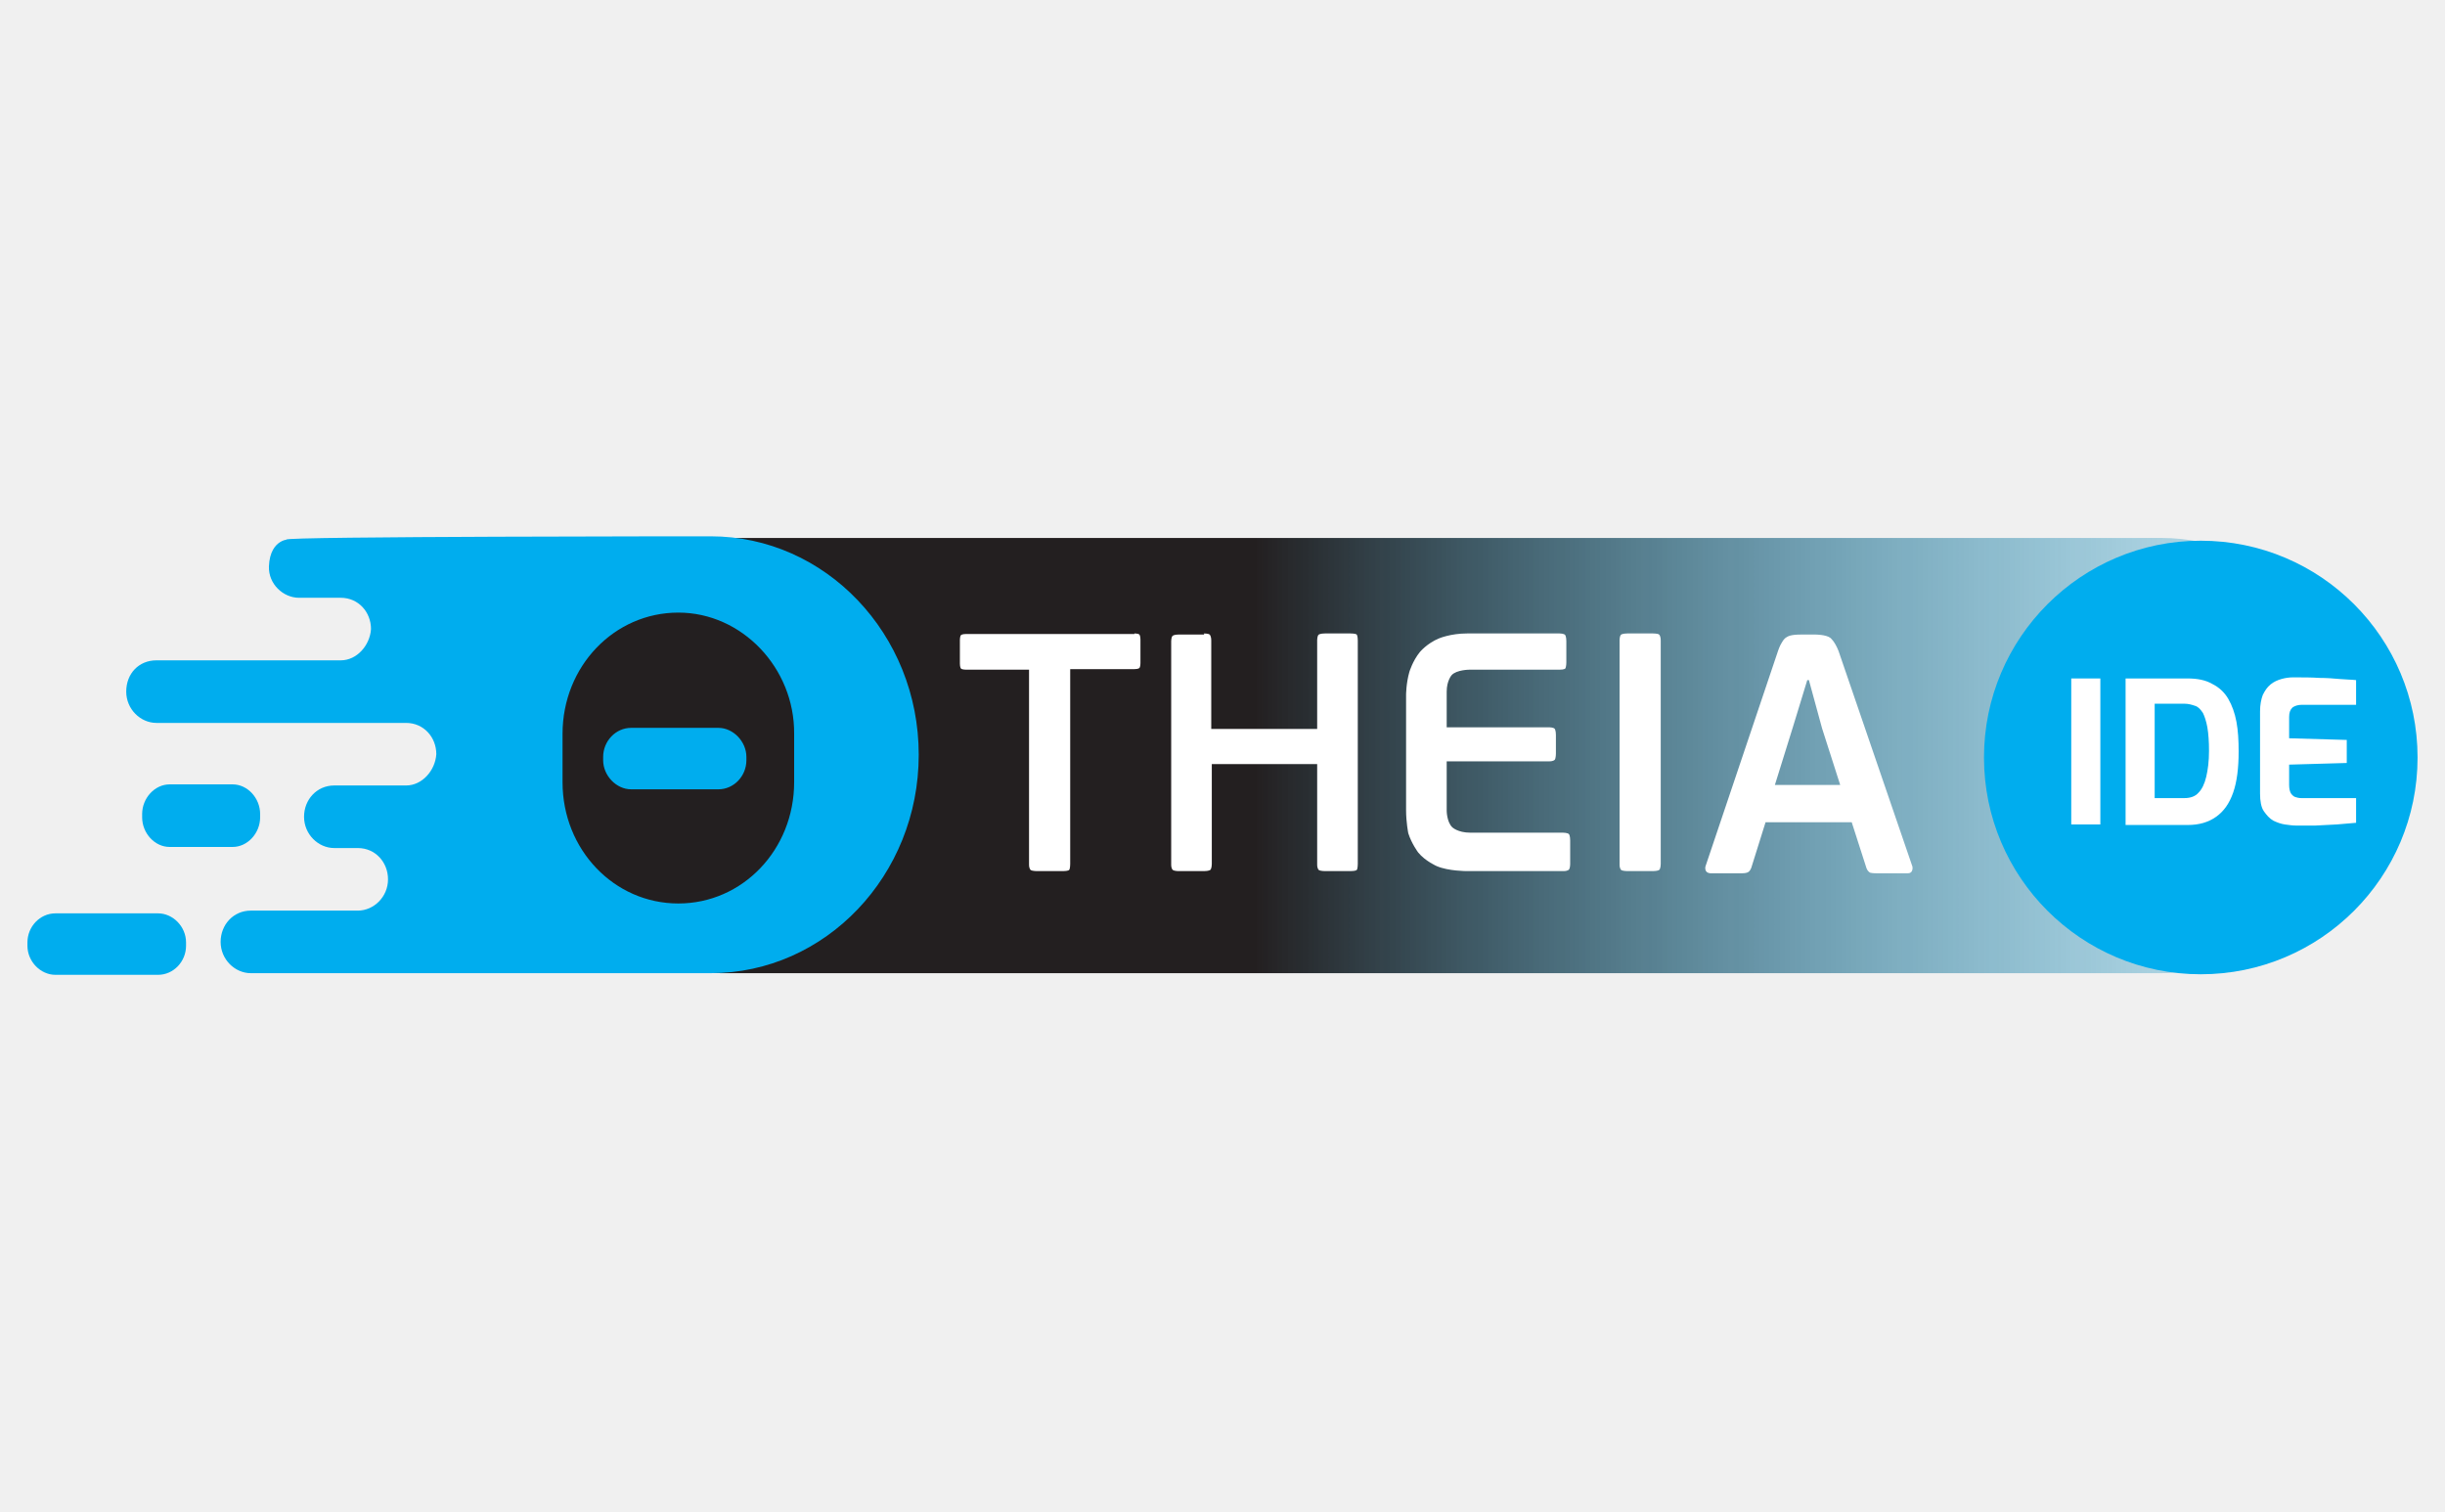
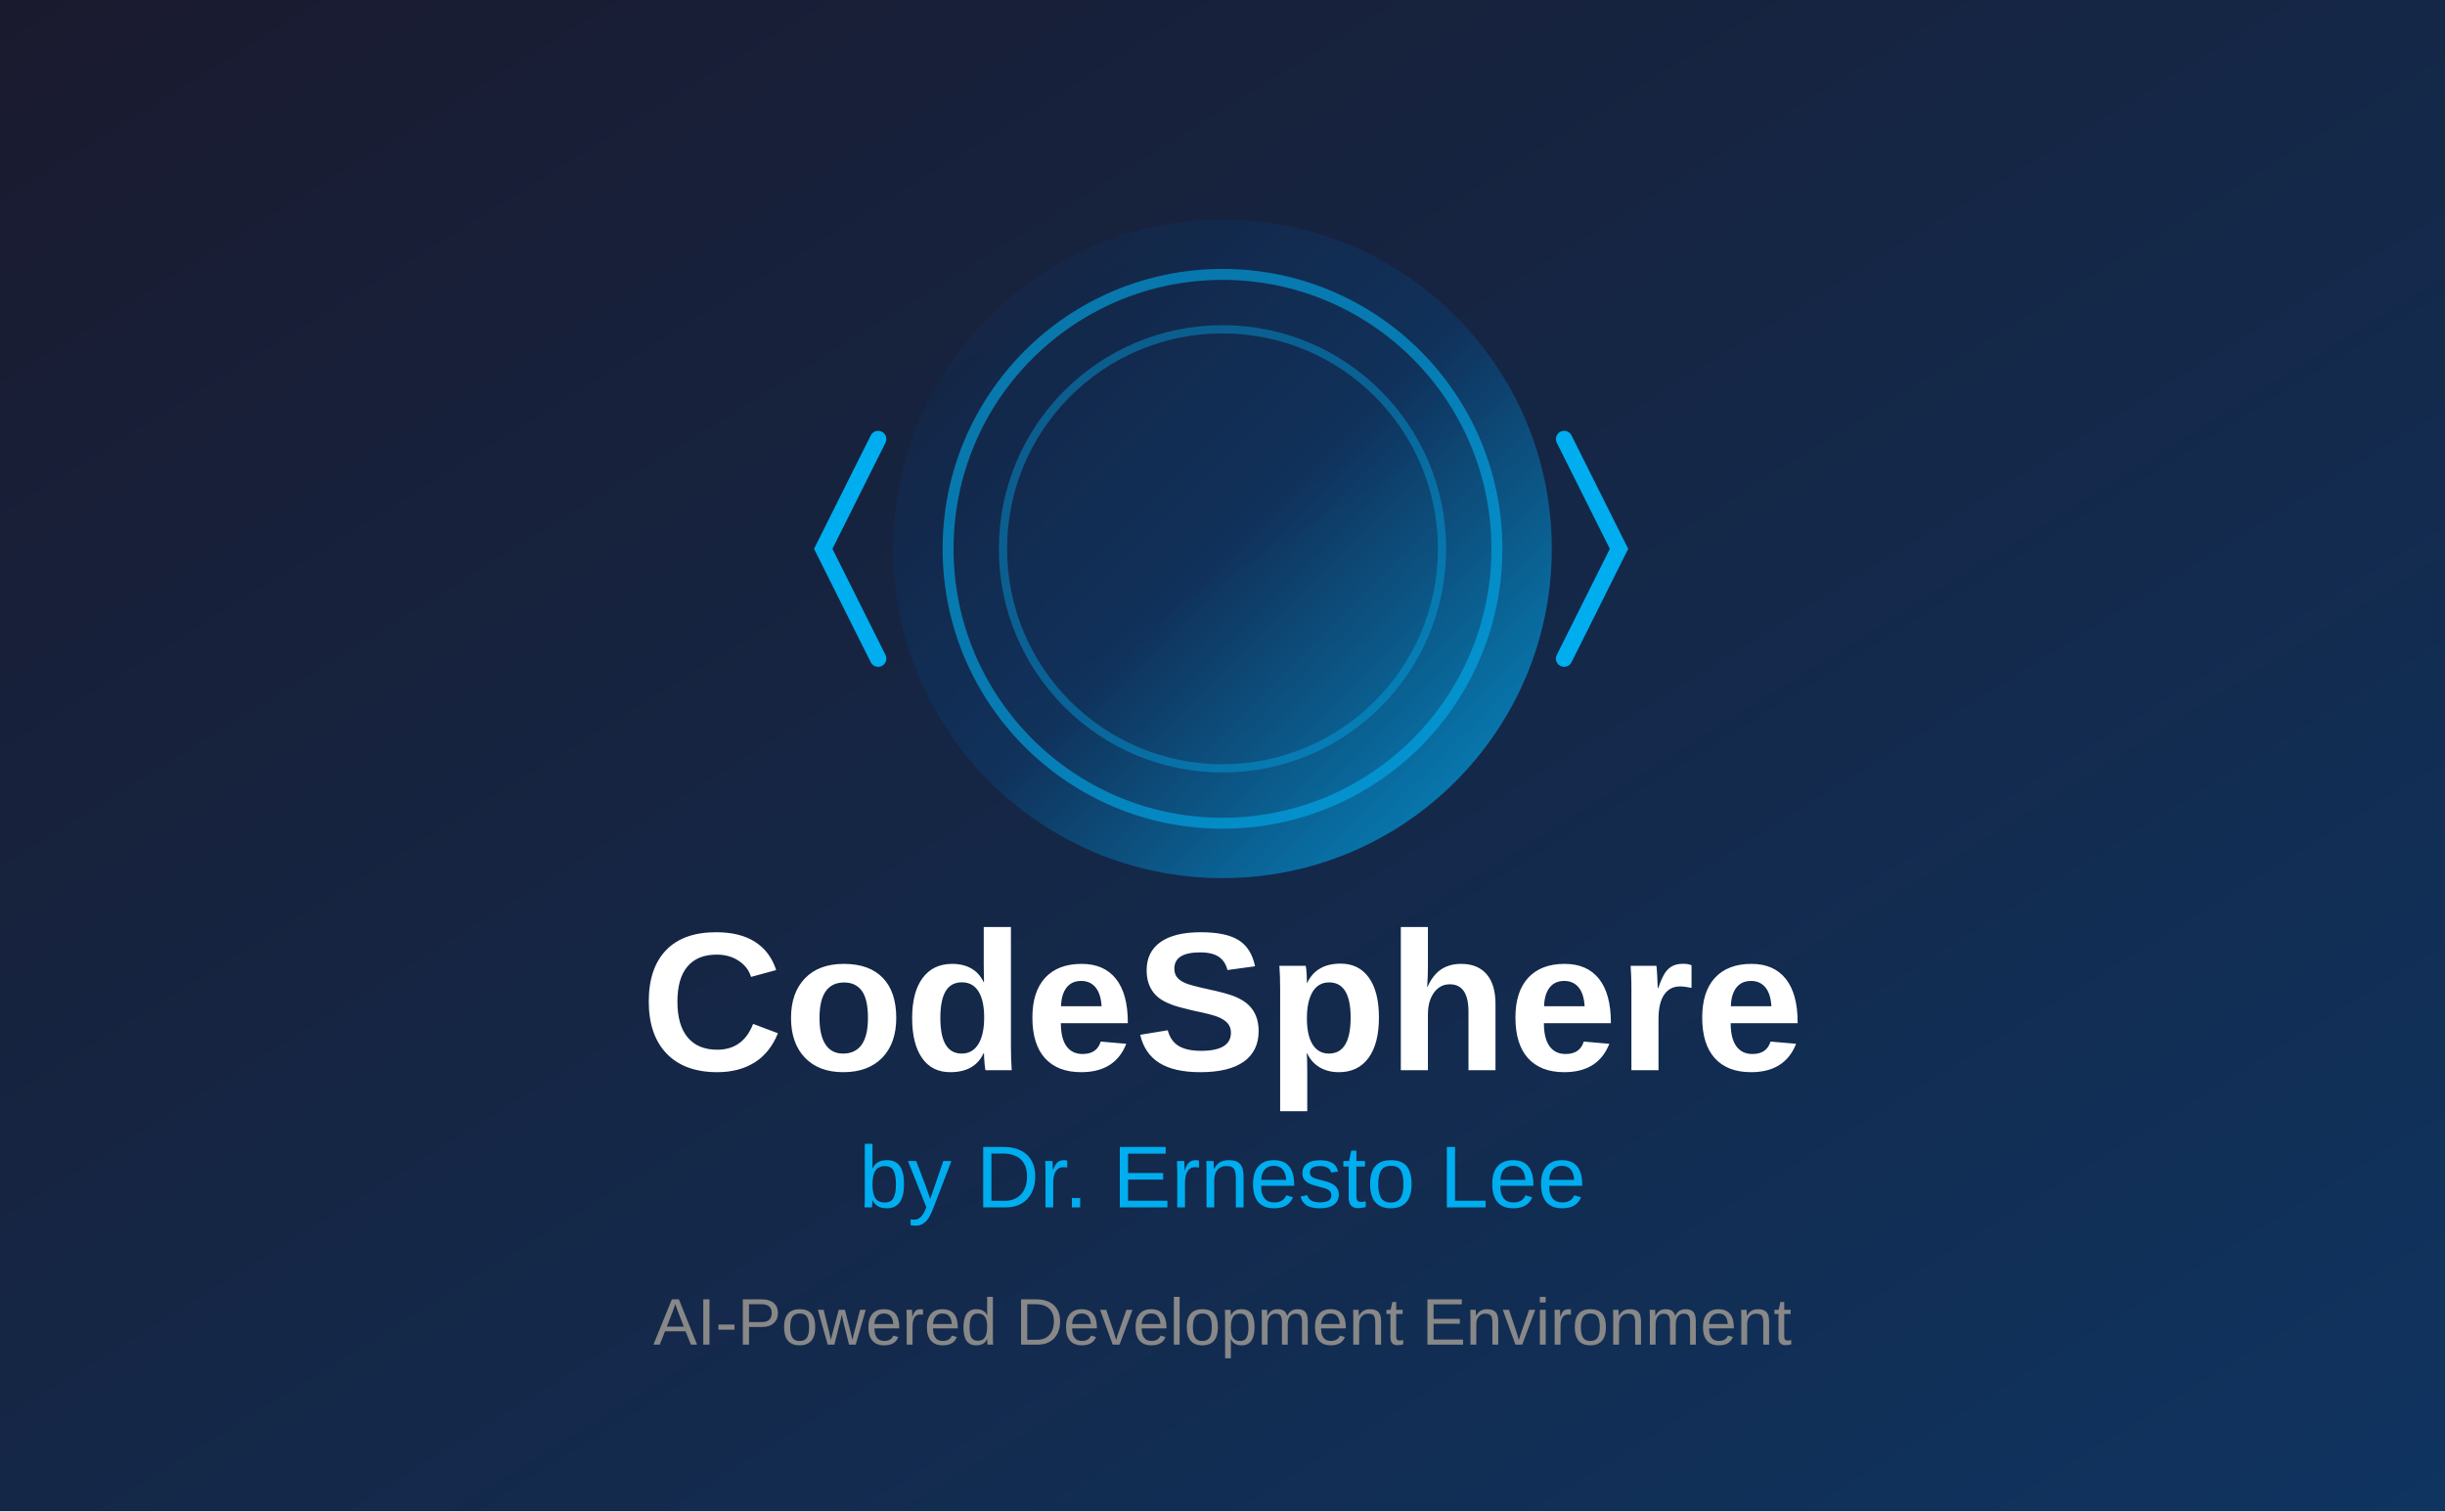
- <svg xmlns="http://www.w3.org/2000/svg" xmlns:xlink="http://www.w3.org/1999/xlink" version="1.1" id="Layer_1" x="0px" y="0px" viewBox="0 0 445.5 275.34" xml:space="preserve" width="445.5" height="275.34">
-   <defs id="defs72" />
-   <style type="text/css" id="style2">
- 	.st0{fill:url(#SVGID_1_);}
- 	.st1{clip-path:url(#SVGID_00000167386746856513901470000003042487874386661053_);fill:#00ADEE;}
- 	.st2{clip-path:url(#SVGID_00000167386746856513901470000003042487874386661053_);}
- 	.st3{fill:#00ADEE;}
- 	.st4{clip-path:url(#SVGID_00000054242515072454618500000016323923471560882071_);fill:#FFFFFF;}
- 	.st5{fill:#FFFFFF;}
- </style>
-   <linearGradient id="SVGID_1_" gradientUnits="userSpaceOnUse" x1="-49.573" y1="42.174" x2="391.858" y2="42.174" gradientTransform="matrix(1.0221,0,0,1,65.7771,0)">
-     <stop offset="0.473" style="stop-color:#231F20" id="stop4" />
-     <stop offset="0.566" style="stop-color:#1B3D4C;stop-opacity:0.824" id="stop6" />
-     <stop offset="0.719" style="stop-color:#106A8D;stop-opacity:0.534" id="stop8" />
-     <stop offset="0.847" style="stop-color:#078BBD;stop-opacity:0.29" id="stop10" />
-     <stop offset="0.945" style="stop-color:#029FDB;stop-opacity:0.105" id="stop12" />
-     <stop offset="1" style="stop-color:#00A7E6;stop-opacity:0" id="stop14" />
-   </linearGradient>
-   <g id="g917" transform="translate(0,95.42)">
-     <path class="st0" d="M 393.8,81.9 H 131.4 c -19.7,0 -35.6,-16 -35.6,-35.6 v -8.1 c 0,-19.7 16,-35.6 35.6,-35.6 h 262.4 c 19.7,0 35.6,16 35.6,35.6 v 8.1 c 0,19.6 -15.9,35.6 -35.6,35.6 z" id="path17" style="fill:url(#SVGID_1_)" />
-     <g id="g37">
-       <g id="g33">
-         <defs id="defs20">
-           <rect id="SVGID_00000103237334383586192740000008903319534172553147_" x="5" y="2.3" width="546.2" height="79.9" />
-         </defs>
-         <clipPath id="SVGID_00000144310959564571615110000013590893603388272806_">
-           <use xlink:href="#SVGID_00000103237334383586192740000008903319534172553147_" style="overflow:visible" id="use22" x="0" y="0" width="100%" height="100%" />
-         </clipPath>
-         <path style="fill:#00adee" d="m 28.8,71 c 2.7,0 5.1,2.4 5.1,5.3 v 0.6 c 0,2.9 -2.3,5.3 -5.1,5.3 H 10.1 C 7.4,82.2 5,79.8 5,76.9 V 76.3 C 5,73.4 7.3,71 10.1,71 h 18.7" clip-path="url(#SVGID_00000144310959564571615110000013590893603388272806_)" id="path25" />
-         <path d="m 129.9,113.3 c 2.7,0 5.1,2.4 5.1,5.3 v 0.6 c 0,2.9 -2.3,5.3 -5.1,5.3 h -18.8 c -2.7,0 -5.1,-2.4 -5.1,-5.3 v -0.6 c 0,-2.9 2.3,-5.3 5.1,-5.3 h 18.8" clip-path="url(#SVGID_00000144310959564571615110000013590893603388272806_)" id="path27" />
-         <path d="m 129.9,113.3 c 2.7,0 5.1,2.4 5.1,5.3 v 0.6 c 0,2.9 -2.3,5.3 -5.1,5.3 h -18.8 c -2.7,0 -5.1,-2.4 -5.1,-5.3 v -0.6 c 0,-2.9 2.3,-5.3 5.1,-5.3 h 18.8" clip-path="url(#SVGID_00000144310959564571615110000013590893603388272806_)" id="path29" />
-         <path style="fill:#00adee" d="m 123.6,16.2 v 0 c -11.7,0 -21.1,9.8 -21.1,22.1 v 8.8 c 0,12.3 9.4,22.1 21.1,22.1 11.7,0 21.1,-9.8 21.1,-22.1 v -8.8 c 0.1,-12 -9.5,-22.1 -21.1,-22.1 z m 7.3,21 c 2.7,0 5.1,2.5 5.1,5.3 v 0.6 c 0,2.9 -2.3,5.3 -5.1,5.3 H 115 c -2.7,0 -5.1,-2.5 -5.1,-5.3 v -0.6 c 0,-2.9 2.3,-5.3 5.1,-5.3 z M 129.5,2.3 c 20.9,0 37.9,17.8 37.9,39.8 0,22 -17,39.8 -37.9,39.8 H 45.7 c -2.9,0 -5.5,-2.5 -5.5,-5.7 0,-3.1 2.3,-5.7 5.5,-5.7 h 19.5 c 2.9,0 5.5,-2.5 5.5,-5.7 0,-3.1 -2.3,-5.7 -5.5,-5.7 h -4.3 c -2.9,0 -5.5,-2.5 -5.5,-5.7 0,-3.1 2.3,-5.7 5.5,-5.7 H 74 c 2.9,0 5.3,-2.7 5.5,-5.7 0,-3.1 -2.3,-5.7 -5.5,-5.7 H 28.5 c -2.9,0 -5.5,-2.5 -5.5,-5.7 0,-3.3 2.3,-5.7 5.5,-5.7 h 33.6 c 2.9,0 5.3,-2.7 5.5,-5.7 0,-3.1 -2.3,-5.7 -5.5,-5.7 H 54.5 C 51.6,13.5 48.9,11 49,7.8 49.2,2.4 53.3,2.9 52.2,2.9 51.1,2.3 129.5,2.3 129.5,2.3" clip-path="url(#SVGID_00000144310959564571615110000013590893603388272806_)" id="path31" />
-       </g>
-       <path class="st3" d="m 42.4,47.5 c 2.7,0 5,2.5 5,5.4 v 0.6 c 0,2.9 -2.3,5.4 -5,5.4 H 30.9 c -2.7,0 -5,-2.5 -5,-5.4 v -0.6 c 0,-2.9 2.3,-5.4 5,-5.4 h 11.5" id="path35" />
-     </g>
-     <g id="g57">
-       <g id="g47">
-         <defs id="defs40">
-           <rect id="SVGID_00000011716820131741507370000001687299576994894722_" x="34.2" y="19.6" width="314.2" height="44.1" />
-         </defs>
-         <clipPath id="SVGID_00000157289742235958974410000008890723319589454514_">
-           <use xlink:href="#SVGID_00000011716820131741507370000001687299576994894722_" style="overflow:visible" id="use42" x="0" y="0" width="100%" height="100%" />
-         </clipPath>
-         <path style="fill:#ffffff" d="m 330.8,20.2 c 0,0 1.9,0 2.7,0.6 0,0 0.8,0.6 1.5,2.4 l 13.4,39.1 c 0,0 0.2,0.4 0,0.9 0,0 -0.1,0.5 -0.8,0.5 h -5.7 c 0,0 -0.7,0 -1.1,-0.1 0,0 -0.4,-0.1 -0.7,-0.8 l -2.7,-8.4 h -15.7 l -2.6,8.3 c 0,0 -0.2,0.6 -0.6,0.8 0,0 -0.3,0.2 -1.1,0.2 h -5.7 c 0,0 -0.7,0 -0.9,-0.5 0,0 -0.2,-0.4 0,-0.9 L 324,23.1 c 0,0 0.3,-0.9 0.7,-1.5 0,0 0.3,-0.6 0.8,-0.9 0,0 0.4,-0.3 1.1,-0.4 0,0 0.6,-0.1 1.5,-0.1 h 2.7 m -1.2,8.3 h -0.3 l -2.6,8.5 -3.3,10.6 h 11.9 L 332,37.3 Z" clip-path="url(#SVGID_00000157289742235958974410000008890723319589454514_)" id="path45" />
-       </g>
-       <path class="st5" d="m 219.3,20 c 0,0 0.9,0 1.1,0.2 0,0 0.3,0.2 0.3,1.1 V 37.4 H 240 V 21.2 c 0,0 0,-0.8 0.3,-1 0,0 0.3,-0.2 1.1,-0.2 h 4.7 c 0,0 0.9,0 1.1,0.2 0,0 0.2,0.2 0.2,1.1 V 62 c 0,0 0,0.9 -0.2,1.1 0,0 -0.2,0.2 -1.1,0.2 h -4.7 c 0,0 -0.8,0 -1.1,-0.2 0,0 -0.3,-0.2 -0.3,-1 V 43.8 H 220.8 V 62 c 0,0 0,0.9 -0.3,1.1 0,0 -0.3,0.2 -1.1,0.2 h -4.7 c 0,0 -0.7,0 -1,-0.2 0,0 -0.3,-0.2 -0.3,-1 V 21.4 c 0,0 0,-0.8 0.3,-1 0,0 0.3,-0.2 1,-0.2 h 4.7 V 20" id="path49" />
-       <path class="st5" d="m 206.7,20 c 0,0 0.7,0 0.9,0.2 0,0 0.2,0.2 0.2,0.9 v 4.3 c 0,0 0,0.7 -0.2,0.9 0,0 -0.2,0.2 -0.9,0.2 H 195 V 62 c 0,0 0,0.9 -0.2,1.1 0,0 -0.2,0.2 -1.1,0.2 h -4.8 c 0,0 -0.8,0 -1.1,-0.2 0,0 -0.3,-0.2 -0.3,-1 V 26.6 H 176 c 0,0 -0.7,0 -0.9,-0.2 0,0 -0.2,-0.2 -0.2,-0.9 v -4.3 c 0,0 0,-0.7 0.2,-0.9 0,0 0.2,-0.2 0.9,-0.2 h 30.7" id="path51" />
-       <path class="st5" d="m 284.2,20 c 0,0 0.8,0 1,0.3 0,0 0.2,0.3 0.2,1.1 v 3.9 c 0,0 0,0.8 -0.2,1.1 0,0 -0.2,0.2 -1,0.2 h -16.4 c 0,0 -2.4,0 -3.3,1 0,0 -0.9,1 -0.9,3 v 6.5 h 18.7 c 0,0 0.8,0 1,0.3 0,0 0.2,0.3 0.2,1.1 v 3.4 c 0,0 0,0.8 -0.2,1.1 0,0 -0.2,0.3 -1,0.3 h -18.7 v 9 c 0,0 0,2 1,3 0,0 1,1 3.3,1 h 16.9 c 0,0 0.9,0 1.1,0.3 0,0 0.2,0.3 0.2,1.1 V 62 c 0,0 0,0.7 -0.2,1 0,0 -0.2,0.3 -1,0.3 h -17.7 c 0,0 -3.3,0 -5.4,-0.9 0,0 -2.1,-0.9 -3.4,-2.5 0,0 -1.2,-1.6 -1.8,-3.5 0,0 -0.4,-2 -0.4,-4.2 v -21 c 0,0 0,-2.1 0.6,-4.2 0,0 0.6,-2 1.9,-3.6 0,0 1.3,-1.6 3.5,-2.5 0,0 2.1,-0.9 5.1,-0.9 h 16.9" id="path53" />
-       <path class="st5" d="m 301.2,20 c 0,0 0.9,0 1.1,0.2 0,0 0.3,0.2 0.3,1.1 V 62 c 0,0 0,0.9 -0.3,1.1 0,0 -0.3,0.2 -1.1,0.2 h -4.7 c 0,0 -0.8,0 -1.1,-0.2 0,0 -0.3,-0.2 -0.3,-1 V 21.2 c 0,0 0,-0.8 0.3,-1 0,0 0.3,-0.2 1.1,-0.2 h 4.7" id="path55" />
-     </g>
-     <circle class="st3" cx="401" cy="42.6" r="39.5" id="circle59" />
-     <g id="g67">
-       <path class="st5" d="M 377.4,54.8 V 28.2 h 5.3 v 26.6 z" id="path61" />
-       <path class="st5" d="M 387.3,54.8 V 28.2 h 11.3 c 1.8,0 3.3,0.3 4.5,1 1.2,0.6 2.2,1.5 2.9,2.7 0.7,1.2 1.2,2.6 1.5,4.2 0.3,1.6 0.4,3.4 0.4,5.4 0,3 -0.3,5.5 -1,7.5 -0.7,2 -1.7,3.4 -3.1,4.4 -1.4,1 -3.1,1.5 -5.2,1.5 h -11.3 z m 5.3,-4.8 h 5.4 c 1.1,0 2,-0.3 2.6,-1 0.6,-0.6 1.1,-1.6 1.4,-2.9 0.3,-1.3 0.5,-2.8 0.5,-4.7 0,-1.7 -0.1,-3.1 -0.3,-4.3 -0.2,-1.1 -0.5,-2 -0.8,-2.6 -0.4,-0.6 -0.8,-1.1 -1.4,-1.3 -0.6,-0.2 -1.2,-0.4 -2,-0.4 h -5.4 z" id="path63" />
-       <path class="st5" d="m 418.3,55 c -0.6,0 -1.2,-0.1 -2,-0.2 -0.7,-0.1 -1.5,-0.4 -2.1,-0.7 -0.7,-0.4 -1.2,-1 -1.7,-1.7 -0.5,-0.7 -0.7,-1.9 -0.7,-3.2 v -15 c 0,-1.2 0.2,-2.2 0.5,-3 0.4,-0.8 0.8,-1.4 1.4,-1.9 0.6,-0.5 1.3,-0.8 2,-1 0.7,-0.2 1.4,-0.3 2.1,-0.3 1.8,0 3.4,0 4.8,0.1 1.4,0 2.6,0.1 3.7,0.2 1.1,0.1 2.1,0.1 3,0.2 V 33 h -9.9 c -0.7,0 -1.3,0.2 -1.7,0.5 -0.4,0.4 -0.6,0.9 -0.6,1.7 v 3.9 l 10.5,0.3 v 4.2 l -10.5,0.3 v 3.7 c 0,0.6 0.1,1.1 0.3,1.5 0.2,0.3 0.5,0.6 0.8,0.7 0.3,0.1 0.7,0.2 1.1,0.2 h 10 v 4.5 c -1.1,0.1 -2.2,0.2 -3.5,0.3 -1.3,0.1 -2.6,0.1 -3.9,0.2 -1.2,0 -2.5,0 -3.6,0 z" id="path65" />
-     </g>
-   </g>
+ <svg xmlns="http://www.w3.org/2000/svg" version="1.1" viewBox="0 0 445.5 275.34" width="445.5" height="275.34">
+   <defs>
+     <linearGradient id="bgGradient" x1="0%" y1="0%" x2="100%" y2="100%">
+       <stop offset="0%" style="stop-color:#1a1a2e;stop-opacity:1" />
+       <stop offset="100%" style="stop-color:#0f3460;stop-opacity:1" />
+     </linearGradient>
+     <linearGradient id="sphereGradient" x1="0%" y1="0%" x2="100%" y2="100%">
+       <stop offset="0%" style="stop-color:#16213e;stop-opacity:1" />
+       <stop offset="50%" style="stop-color:#0f3460;stop-opacity:1" />
+       <stop offset="100%" style="stop-color:#00adee;stop-opacity:1" />
+     </linearGradient>
+   </defs>
+   <rect width="445.5" height="275.34" fill="url(#bgGradient)" />
+   <circle cx="222.75" cy="100" r="60" fill="url(#sphereGradient)" opacity="0.8" />
+   <circle cx="222.75" cy="100" r="50" fill="none" stroke="#00adee" stroke-width="2" opacity="0.6" />
+   <circle cx="222.75" cy="100" r="40" fill="none" stroke="#00adee" stroke-width="1.5" opacity="0.4" />
+   <path d="M 160 80 L 150 100 L 160 120" fill="none" stroke="#00adee" stroke-width="3" stroke-linecap="round" />
+   <path d="M 285 80 L 295 100 L 285 120" fill="none" stroke="#00adee" stroke-width="3" stroke-linecap="round" />
+   <text x="222.75" y="195" font-family="Arial, sans-serif" font-size="36" font-weight="bold" fill="#ffffff" text-anchor="middle">
+     CodeSphere
+   </text>
+   <text x="222.75" y="220" font-family="Arial, sans-serif" font-size="16" fill="#00adee" text-anchor="middle">
+     by Dr. Ernesto Lee
+   </text>
+   <text x="222.75" y="245" font-family="Arial, sans-serif" font-size="12" fill="#888888" text-anchor="middle">
+     AI-Powered Development Environment
+   </text>
</svg>
